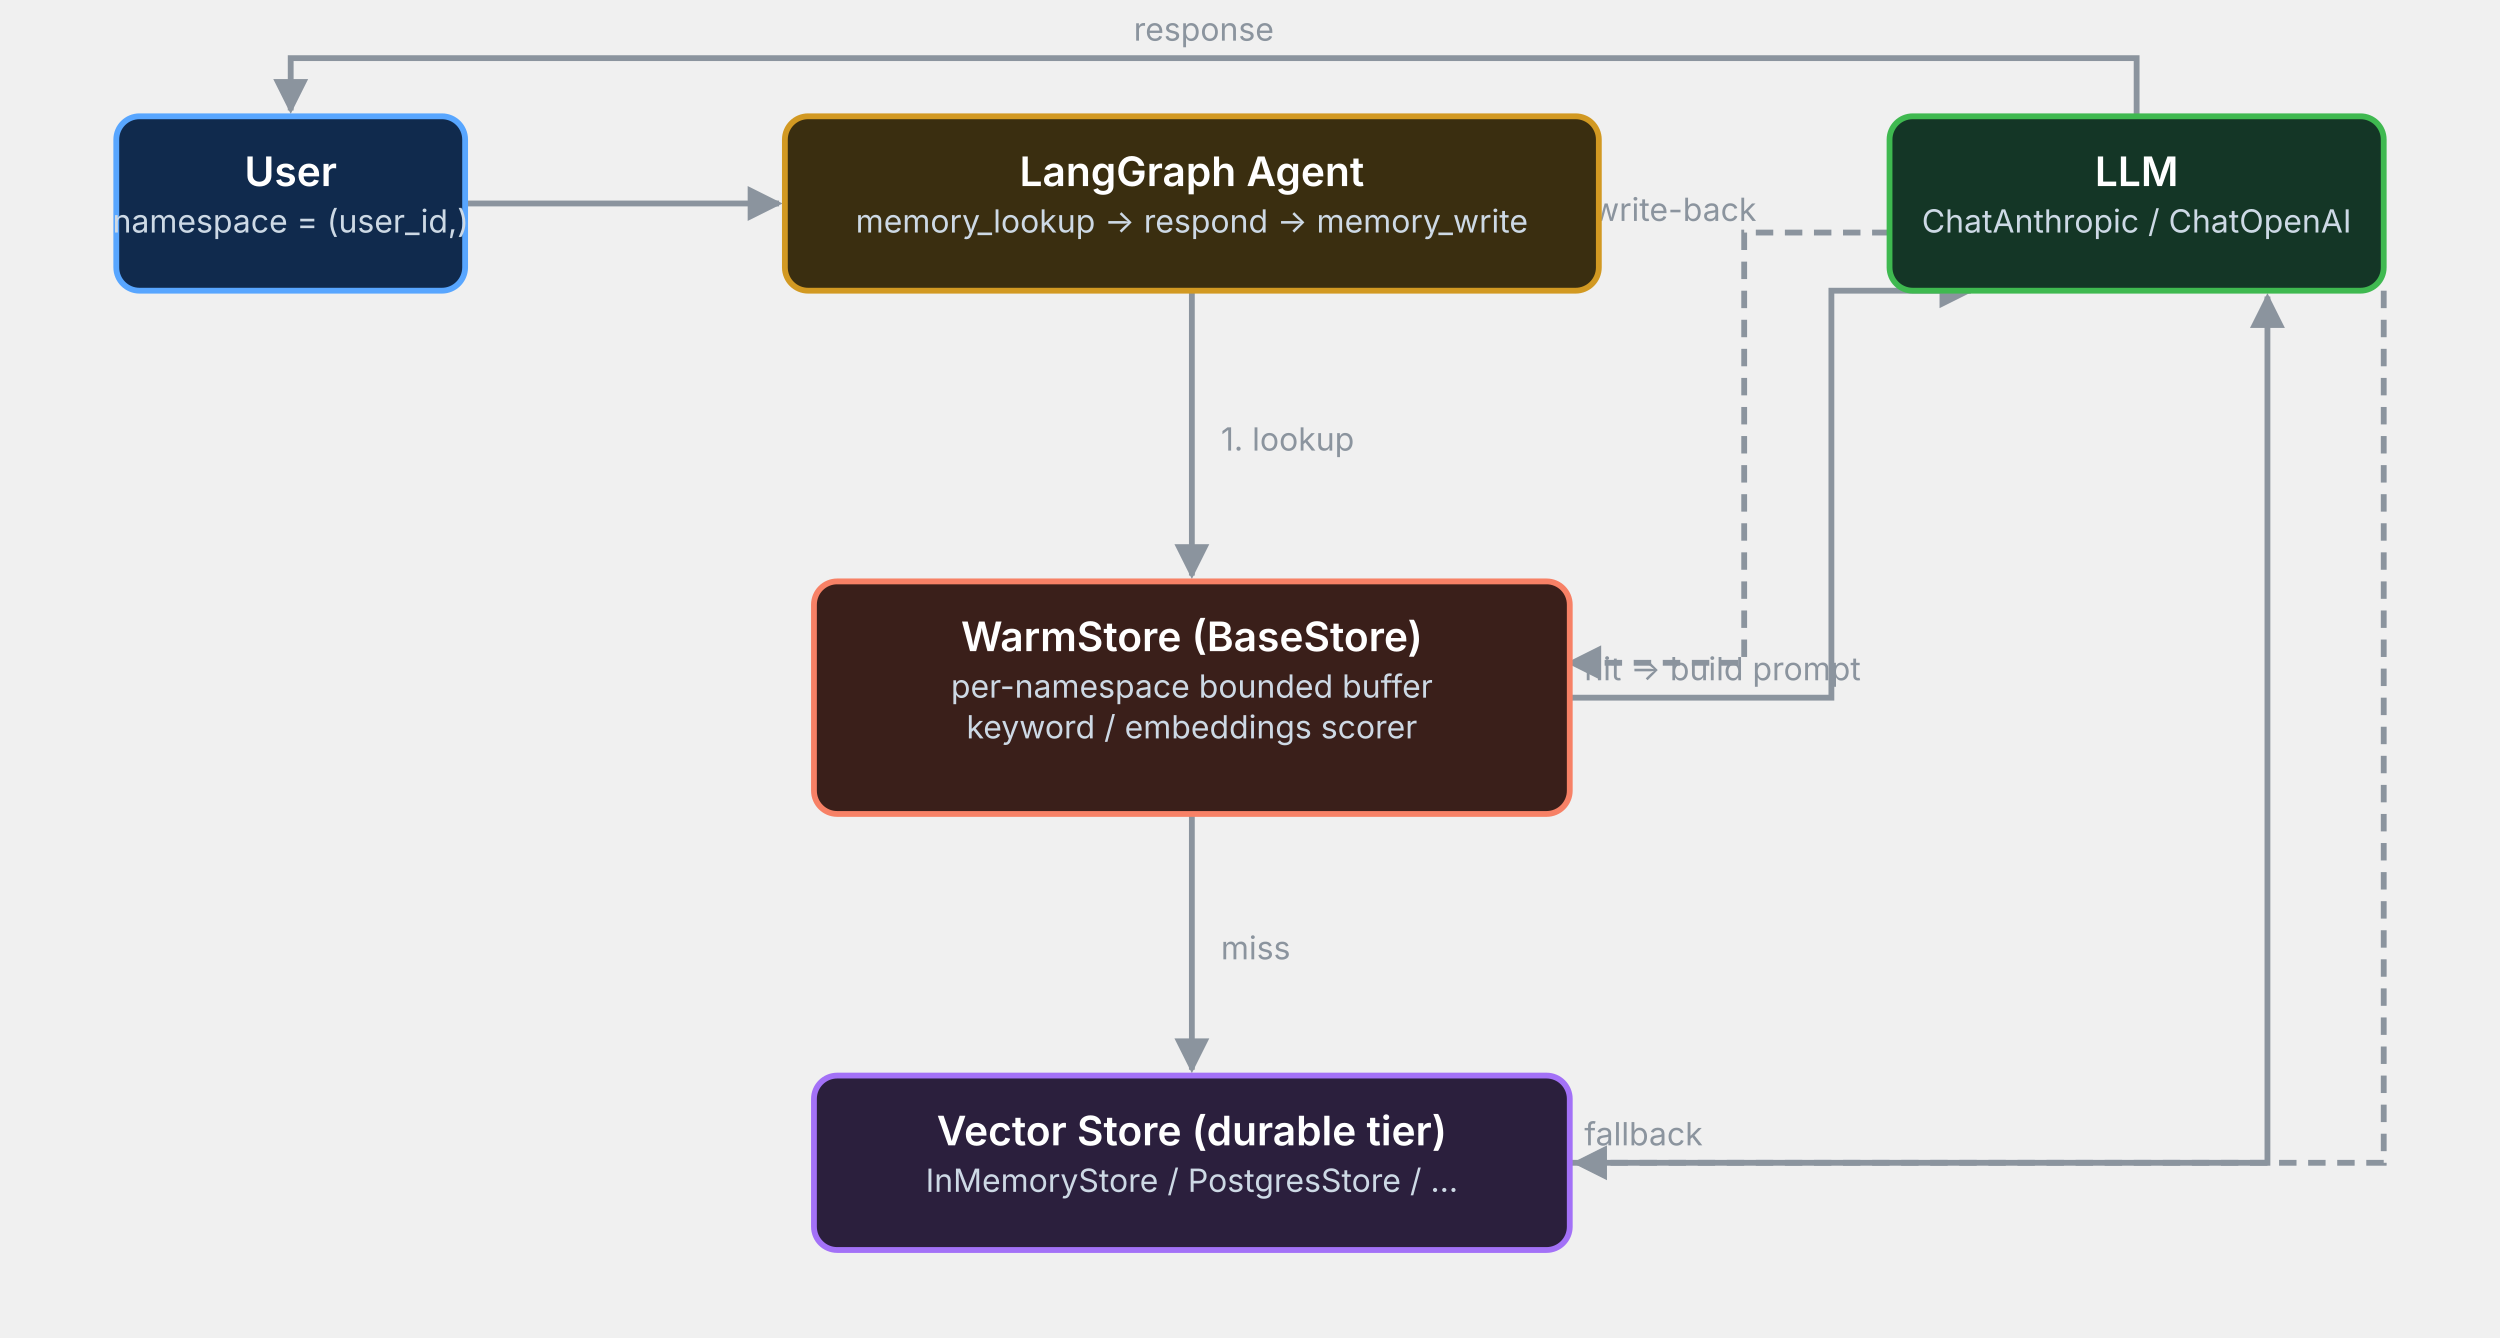
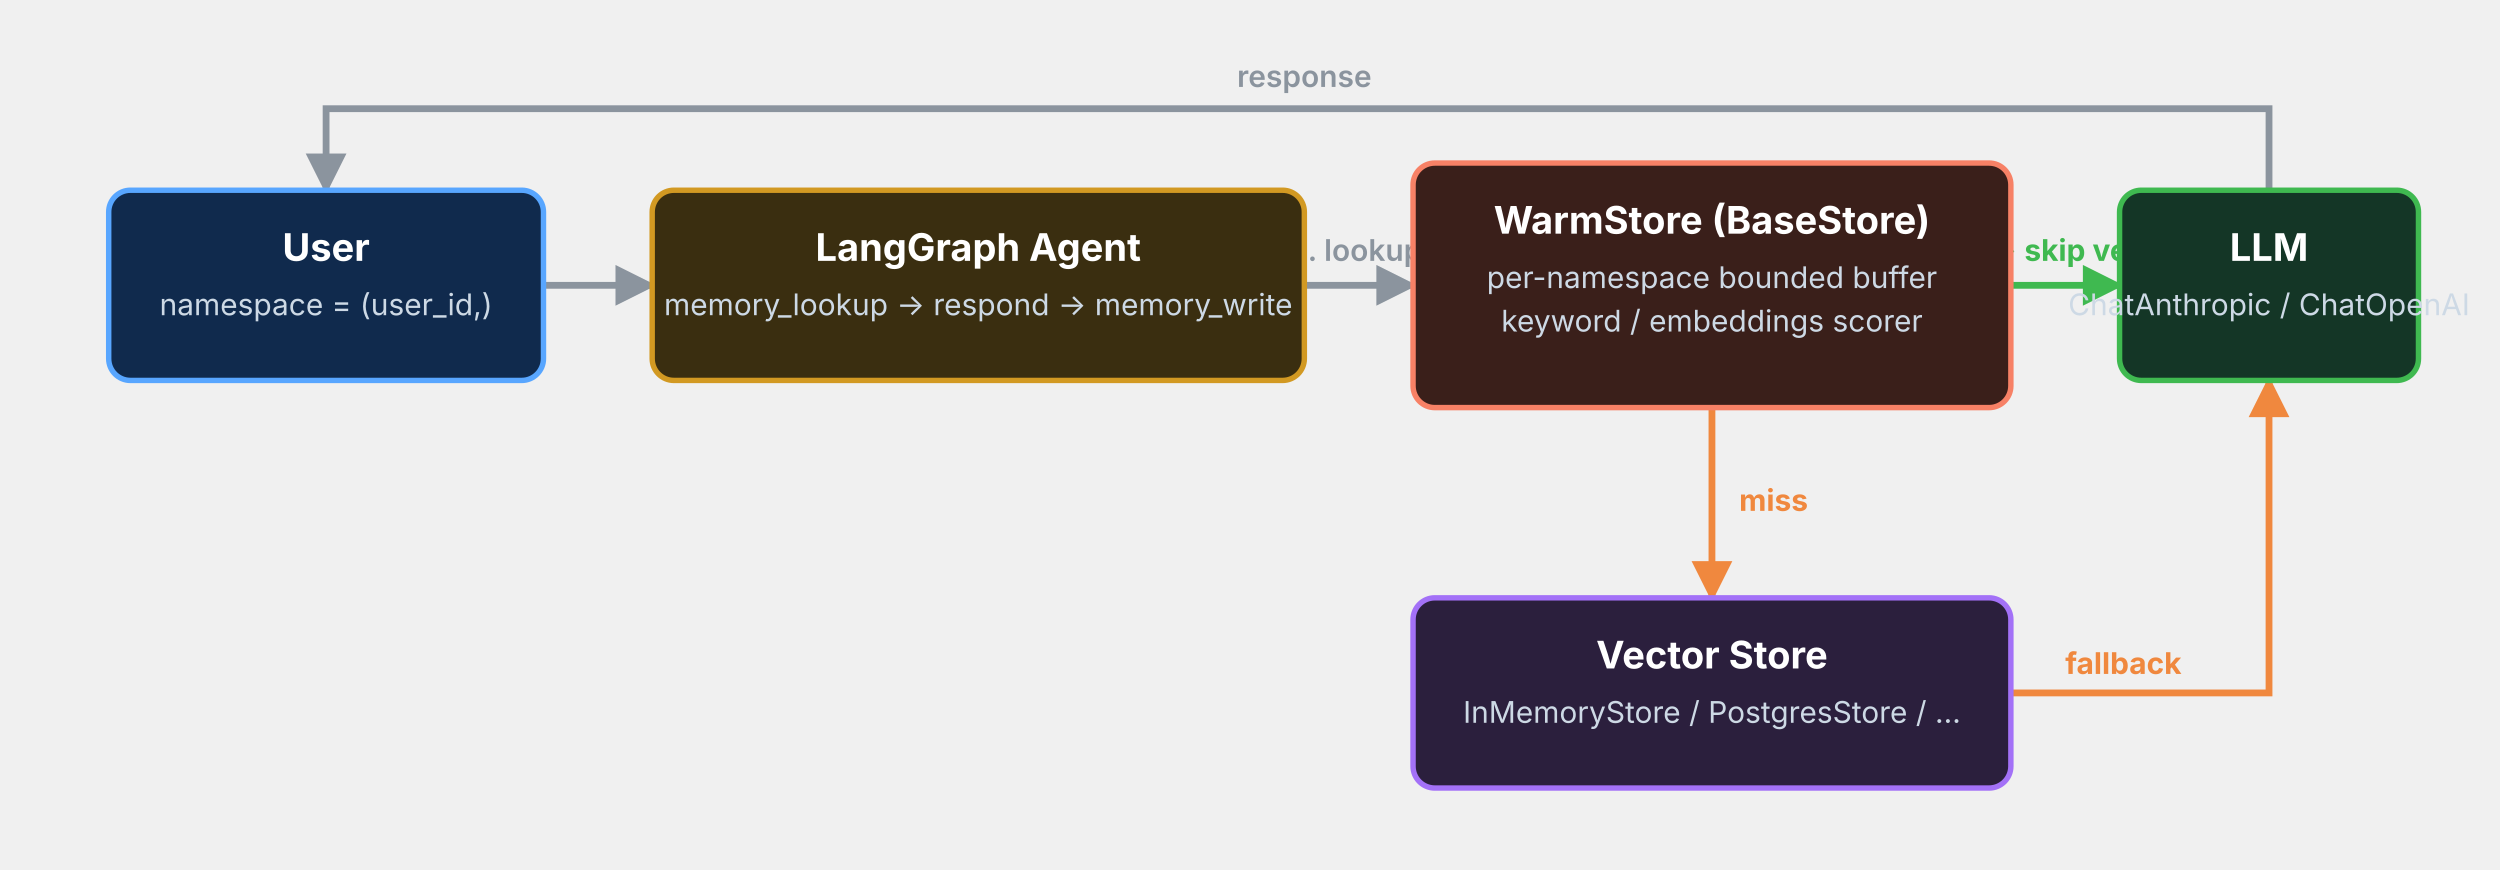
- <svg xmlns="http://www.w3.org/2000/svg" width="860" height="460" viewBox="0 0 860 460" content="%3Cmxfile%20host%3D%22app.diagrams.net%22%20type%3D%22device%22%20version%3D%2222.0.0%22%3E%0A%20%20%3Cdiagram%20name%3D%22WarmMemory%20architecture%22%20id%3D%22warm-memory%22%3E%0A%20%20%20%20%3CmxGraphModel%20dx%3D%22850%22%20dy%3D%22500%22%20grid%3D%221%22%20gridSize%3D%2210%22%20guides%3D%221%22%20tooltips%3D%221%22%20connect%3D%221%22%20arrows%3D%221%22%20fold%3D%221%22%20page%3D%221%22%20pageScale%3D%221%22%20pageWidth%3D%22850%22%20pageHeight%3D%22500%22%20math%3D%220%22%20shadow%3D%220%22%3E%0A%20%20%20%20%20%20%3Croot%3E%0A%20%20%20%20%20%20%20%20%3CmxCell%20id%3D%220%22%2F%3E%0A%20%20%20%20%20%20%20%20%3CmxCell%20id%3D%221%22%20parent%3D%220%22%2F%3E%0A%0A%20%20%20%20%20%20%20%20%3CmxCell%20id%3D%22user%22%20value%3D%22User%26%2310%3B%26lt%3Bfont%20style%3D%26quot%3Bfont-size%3A%2011px%26quot%3B%20color%3D%26quot%3B%23cdd9e5%26quot%3B%26gt%3Bnamespace%20%3D%20%28user_id%2C%29%26lt%3B%2Ffont%26gt%3B%22%20style%3D%22rounded%3D1%3BwhiteSpace%3Dwrap%3Bhtml%3D1%3BfillColor%3D%23102A4D%3BstrokeColor%3D%2358A6FF%3BstrokeWidth%3D2%3BfontColor%3D%23FFFFFF%3BfontSize%3D14%3BfontStyle%3D1%22%20vertex%3D%221%22%20parent%3D%221%22%3E%0A%20%20%20%20%20%20%20%20%20%20%3CmxGeometry%20x%3D%2240%22%20y%3D%2240%22%20width%3D%22120%22%20height%3D%2260%22%20as%3D%22geometry%22%2F%3E%0A%20%20%20%20%20%20%20%20%3C%2FmxCell%3E%0A%0A%20%20%20%20%20%20%20%20%3CmxCell%20id%3D%22agent%22%20value%3D%22LangGraph%20Agent%26%2310%3B%26lt%3Bfont%20style%3D%26quot%3Bfont-size%3A%2011px%26quot%3B%20color%3D%26quot%3B%23cdd9e5%26quot%3B%26gt%3Bmemory_lookup%20%E2%86%92%20respond%20%E2%86%92%20memory_write%26lt%3B%2Ffont%26gt%3B%22%20style%3D%22rounded%3D1%3BwhiteSpace%3Dwrap%3Bhtml%3D1%3BfillColor%3D%233A2E10%3BstrokeColor%3D%23D29922%3BstrokeWidth%3D2%3BfontColor%3D%23FFFFFF%3BfontSize%3D14%3BfontStyle%3D1%22%20vertex%3D%221%22%20parent%3D%221%22%3E%0A%20%20%20%20%20%20%20%20%20%20%3CmxGeometry%20x%3D%22270%22%20y%3D%2240%22%20width%3D%22280%22%20height%3D%2260%22%20as%3D%22geometry%22%2F%3E%0A%20%20%20%20%20%20%20%20%3C%2FmxCell%3E%0A%0A%20%20%20%20%20%20%20%20%3CmxCell%20id%3D%22llm%22%20value%3D%22LLM%26%2310%3B%26lt%3Bfont%20style%3D%26quot%3Bfont-size%3A%2011px%26quot%3B%20color%3D%26quot%3B%23cdd9e5%26quot%3B%26gt%3BChatAnthropic%20%2F%20ChatOpenAI%20%2F%20%E2%80%A6%26lt%3B%2Ffont%26gt%3B%22%20style%3D%22rounded%3D1%3BwhiteSpace%3Dwrap%3Bhtml%3D1%3BfillColor%3D%23143626%3BstrokeColor%3D%233FB950%3BstrokeWidth%3D2%3BfontColor%3D%23FFFFFF%3BfontSize%3D14%3BfontStyle%3D1%22%20vertex%3D%221%22%20parent%3D%221%22%3E%0A%20%20%20%20%20%20%20%20%20%20%3CmxGeometry%20x%3D%22650%22%20y%3D%2240%22%20width%3D%22170%22%20height%3D%2260%22%20as%3D%22geometry%22%2F%3E%0A%20%20%20%20%20%20%20%20%3C%2FmxCell%3E%0A%0A%20%20%20%20%20%20%20%20%3CmxCell%20id%3D%22warm%22%20value%3D%22WarmStore%20%28BaseStore%29%26%2310%3B%26lt%3Bfont%20style%3D%26quot%3Bfont-size%3A%2011px%26quot%3B%20color%3D%26quot%3B%23cdd9e5%26quot%3B%26gt%3Bper-namespace%20bounded%20buffer%26%2310%3Bkeyword%20%2F%20embeddings%20scorer%26lt%3B%2Ffont%26gt%3B%22%20style%3D%22rounded%3D1%3BwhiteSpace%3Dwrap%3Bhtml%3D1%3BfillColor%3D%233A1F1A%3BstrokeColor%3D%23F78166%3BstrokeWidth%3D2%3BfontColor%3D%23FFFFFF%3BfontSize%3D14%3BfontStyle%3D1%22%20vertex%3D%221%22%20parent%3D%221%22%3E%0A%20%20%20%20%20%20%20%20%20%20%3CmxGeometry%20x%3D%22280%22%20y%3D%22200%22%20width%3D%22260%22%20height%3D%2280%22%20as%3D%22geometry%22%2F%3E%0A%20%20%20%20%20%20%20%20%3C%2FmxCell%3E%0A%0A%20%20%20%20%20%20%20%20%3CmxCell%20id%3D%22vector%22%20value%3D%22Vector%20Store%20%28durable%20tier%29%26%2310%3B%26lt%3Bfont%20style%3D%26quot%3Bfont-size%3A%2011px%26quot%3B%20color%3D%26quot%3B%23cdd9e5%26quot%3B%26gt%3BInMemoryStore%20%2F%20PostgresStore%20%2F%20%E2%80%A6%26lt%3B%2Ffont%26gt%3B%22%20style%3D%22rounded%3D1%3BwhiteSpace%3Dwrap%3Bhtml%3D1%3BfillColor%3D%232B1F3D%3BstrokeColor%3D%23A371F7%3BstrokeWidth%3D2%3BfontColor%3D%23FFFFFF%3BfontSize%3D14%3BfontStyle%3D1%22%20vertex%3D%221%22%20parent%3D%221%22%3E%0A%20%20%20%20%20%20%20%20%20%20%3CmxGeometry%20x%3D%22280%22%20y%3D%22370%22%20width%3D%22260%22%20height%3D%2260%22%20as%3D%22geometry%22%2F%3E%0A%20%20%20%20%20%20%20%20%3C%2FmxCell%3E%0A%0A%20%20%20%20%20%20%20%20%3CmxCell%20id%3D%22e1%22%20style%3D%22endArrow%3Dclassic%3Bhtml%3D1%3BstrokeColor%3D%238B949E%3BstrokeWidth%3D2%3BexitX%3D1%3BexitY%3D0.5%3BentryX%3D0%3BentryY%3D0.5%3B%22%20edge%3D%221%22%20parent%3D%221%22%20source%3D%22user%22%20target%3D%22agent%22%2F%3E%0A%20%20%20%20%20%20%20%20%3CmxCell%20id%3D%22e2%22%20value%3D%221.%20lookup%22%20style%3D%22endArrow%3Dclassic%3Bhtml%3D1%3BstrokeColor%3D%238B949E%3BstrokeWidth%3D2%3BexitX%3D0.5%3BexitY%3D1%3BentryX%3D0.5%3BentryY%3D0%3BfontColor%3D%238B949E%3BfontSize%3D11%22%20edge%3D%221%22%20parent%3D%221%22%20source%3D%22agent%22%20target%3D%22warm%22%2F%3E%0A%20%20%20%20%20%20%20%20%3CmxCell%20id%3D%22e3%22%20value%3D%22hit%20%E2%86%92%20build%20prompt%22%20style%3D%22endArrow%3Dclassic%3Bhtml%3D1%3BstrokeColor%3D%238B949E%3BstrokeWidth%3D2%3BexitX%3D1%3BexitY%3D0.5%3BentryX%3D0.5%3BentryY%3D1%3BfontColor%3D%238B949E%3BfontSize%3D11%22%20edge%3D%221%22%20parent%3D%221%22%20source%3D%22warm%22%20target%3D%22llm%22%2F%3E%0A%20%20%20%20%20%20%20%20%3CmxCell%20id%3D%22e4%22%20value%3D%22miss%22%20style%3D%22endArrow%3Dclassic%3Bhtml%3D1%3BstrokeColor%3D%238B949E%3BstrokeWidth%3D2%3BexitX%3D0.5%3BexitY%3D1%3BentryX%3D0.5%3BentryY%3D0%3BfontColor%3D%238B949E%3BfontSize%3D11%22%20edge%3D%221%22%20parent%3D%221%22%20source%3D%22warm%22%20target%3D%22vector%22%2F%3E%0A%20%20%20%20%20%20%20%20%3CmxCell%20id%3D%22e5%22%20value%3D%22fallback%22%20style%3D%22endArrow%3Dclassic%3Bhtml%3D1%3BstrokeColor%3D%238B949E%3BstrokeWidth%3D2%3BexitX%3D1%3BexitY%3D0.5%3BentryX%3D1%3BentryY%3D1%3BfontColor%3D%238B949E%3BfontSize%3D11%22%20edge%3D%221%22%20parent%3D%221%22%20source%3D%22vector%22%20target%3D%22llm%22%2F%3E%0A%20%20%20%20%20%20%20%20%3CmxCell%20id%3D%22e6%22%20value%3D%22response%22%20style%3D%22endArrow%3Dclassic%3Bhtml%3D1%3BstrokeColor%3D%238B949E%3BstrokeWidth%3D2%3BexitX%3D0%3BexitY%3D0%3BentryX%3D1%3BentryY%3D0%3BfontColor%3D%238B949E%3BfontSize%3D11%22%20edge%3D%221%22%20parent%3D%221%22%20source%3D%22llm%22%20target%3D%22user%22%2F%3E%0A%20%20%20%20%20%20%20%20%3CmxCell%20id%3D%22e7%22%20value%3D%22write-back%22%20style%3D%22endArrow%3Dclassic%3Bhtml%3D1%3BstrokeColor%3D%238B949E%3BstrokeWidth%3D2%3Bdashed%3D1%3BexitX%3D0%3BexitY%3D0.5%3BentryX%3D1%3BentryY%3D0.5%3BfontColor%3D%238B949E%3BfontSize%3D11%22%20edge%3D%221%22%20parent%3D%221%22%20source%3D%22llm%22%20target%3D%22warm%22%2F%3E%0A%20%20%20%20%20%20%20%20%3CmxCell%20id%3D%22e8%22%20value%3D%22write-back%22%20style%3D%22endArrow%3Dclassic%3Bhtml%3D1%3BstrokeColor%3D%238B949E%3BstrokeWidth%3D2%3Bdashed%3D1%3BexitX%3D1%3BexitY%3D1%3BentryX%3D1%3BentryY%3D0.5%3BfontColor%3D%238B949E%3BfontSize%3D11%22%20edge%3D%221%22%20parent%3D%221%22%20source%3D%22llm%22%20target%3D%22vector%22%2F%3E%0A%0A%20%20%20%20%20%20%3C%2Froot%3E%0A%20%20%20%20%3C%2FmxGraphModel%3E%0A%20%20%3C%2Fdiagram%3E%0A%3C%2Fmxfile%3E">
+ <svg xmlns="http://www.w3.org/2000/svg" width="920" height="320" viewBox="0 0 920 320" content="%3Cmxfile%20host%3D%22app.diagrams.net%22%20type%3D%22device%22%20version%3D%2222.0.0%22%3E%0A%20%20%3Cdiagram%20name%3D%22WarmMemory%20architecture%22%20id%3D%22warm-memory%22%3E%0A%20%20%20%20%3CmxGraphModel%20dx%3D%22920%22%20dy%3D%22320%22%20grid%3D%221%22%20gridSize%3D%2210%22%20guides%3D%221%22%20tooltips%3D%221%22%20connect%3D%221%22%20arrows%3D%221%22%20fold%3D%221%22%20page%3D%221%22%20pageScale%3D%221%22%20pageWidth%3D%22920%22%20pageHeight%3D%22320%22%20math%3D%220%22%20shadow%3D%220%22%3E%0A%20%20%20%20%20%20%3Croot%3E%0A%20%20%20%20%20%20%20%20%3CmxCell%20id%3D%220%22%2F%3E%0A%20%20%20%20%20%20%20%20%3CmxCell%20id%3D%221%22%20parent%3D%220%22%2F%3E%0A%0A%20%20%20%20%20%20%20%20%3CmxCell%20id%3D%22user%22%20value%3D%22%26lt%3Bb%26gt%3BUser%26lt%3B%2Fb%26gt%3B%26%2310%3B%26lt%3Bfont%20style%3D%26quot%3Bfont-size%3A%2011px%26quot%3B%20color%3D%26quot%3B%23cdd9e5%26quot%3B%26gt%3Bnamespace%20%3D%20%28user_id%2C%29%26lt%3B%2Ffont%26gt%3B%22%20style%3D%22rounded%3D1%3BwhiteSpace%3Dwrap%3Bhtml%3D1%3BfillColor%3D%23102A4D%3BstrokeColor%3D%2358A6FF%3BstrokeWidth%3D2%3BfontColor%3D%23FFFFFF%3BfontSize%3D13%22%20vertex%3D%221%22%20parent%3D%221%22%3E%0A%20%20%20%20%20%20%20%20%20%20%3CmxGeometry%20x%3D%2240%22%20y%3D%2270%22%20width%3D%22160%22%20height%3D%2270%22%20as%3D%22geometry%22%2F%3E%0A%20%20%20%20%20%20%20%20%3C%2FmxCell%3E%0A%0A%20%20%20%20%20%20%20%20%3CmxCell%20id%3D%22agent%22%20value%3D%22%26lt%3Bb%26gt%3BLangGraph%20Agent%26lt%3B%2Fb%26gt%3B%26%2310%3B%26lt%3Bfont%20style%3D%26quot%3Bfont-size%3A%2011px%26quot%3B%20color%3D%26quot%3B%23cdd9e5%26quot%3B%26gt%3Bmemory_lookup%20%E2%86%92%20respond%20%E2%86%92%20memory_write%26lt%3B%2Ffont%26gt%3B%22%20style%3D%22rounded%3D1%3BwhiteSpace%3Dwrap%3Bhtml%3D1%3BfillColor%3D%233A2E10%3BstrokeColor%3D%23D29922%3BstrokeWidth%3D2%3BfontColor%3D%23FFFFFF%3BfontSize%3D13%22%20vertex%3D%221%22%20parent%3D%221%22%3E%0A%20%20%20%20%20%20%20%20%20%20%3CmxGeometry%20x%3D%22240%22%20y%3D%2270%22%20width%3D%22240%22%20height%3D%2270%22%20as%3D%22geometry%22%2F%3E%0A%20%20%20%20%20%20%20%20%3C%2FmxCell%3E%0A%0A%20%20%20%20%20%20%20%20%3CmxCell%20id%3D%22warm%22%20value%3D%22%26lt%3Bb%26gt%3BWarmStore%20%28BaseStore%29%26lt%3B%2Fb%26gt%3B%26%2310%3B%26lt%3Bfont%20style%3D%26quot%3Bfont-size%3A%2011px%26quot%3B%20color%3D%26quot%3B%23cdd9e5%26quot%3B%26gt%3Bper-namespace%20bounded%20buffer%26%2310%3Bkeyword%20%2F%20embeddings%20scorer%26lt%3B%2Ffont%26gt%3B%22%20style%3D%22rounded%3D1%3BwhiteSpace%3Dwrap%3Bhtml%3D1%3BfillColor%3D%233A1F1A%3BstrokeColor%3D%23F78166%3BstrokeWidth%3D2%3BfontColor%3D%23FFFFFF%3BfontSize%3D13%22%20vertex%3D%221%22%20parent%3D%221%22%3E%0A%20%20%20%20%20%20%20%20%20%20%3CmxGeometry%20x%3D%22520%22%20y%3D%2260%22%20width%3D%22220%22%20height%3D%2290%22%20as%3D%22geometry%22%2F%3E%0A%20%20%20%20%20%20%20%20%3C%2FmxCell%3E%0A%0A%20%20%20%20%20%20%20%20%3CmxCell%20id%3D%22llm%22%20value%3D%22%26lt%3Bb%26gt%3BLLM%26lt%3B%2Fb%26gt%3B%26%2310%3B%26lt%3Bfont%20style%3D%26quot%3Bfont-size%3A%2011px%26quot%3B%20color%3D%26quot%3B%23cdd9e5%26quot%3B%26gt%3BChatAnthropic%20%2F%20ChatOpenAI%26lt%3B%2Ffont%26gt%3B%22%20style%3D%22rounded%3D1%3BwhiteSpace%3Dwrap%3Bhtml%3D1%3BfillColor%3D%23143626%3BstrokeColor%3D%233FB950%3BstrokeWidth%3D2%3BfontColor%3D%23FFFFFF%3BfontSize%3D13%22%20vertex%3D%221%22%20parent%3D%221%22%3E%0A%20%20%20%20%20%20%20%20%20%20%3CmxGeometry%20x%3D%22780%22%20y%3D%2270%22%20width%3D%22110%22%20height%3D%2270%22%20as%3D%22geometry%22%2F%3E%0A%20%20%20%20%20%20%20%20%3C%2FmxCell%3E%0A%0A%20%20%20%20%20%20%20%20%3CmxCell%20id%3D%22vector%22%20value%3D%22%26lt%3Bb%26gt%3BVector%20Store%26lt%3B%2Fb%26gt%3B%26%2310%3B%26lt%3Bfont%20style%3D%26quot%3Bfont-size%3A%2011px%26quot%3B%20color%3D%26quot%3B%23cdd9e5%26quot%3B%26gt%3BInMemoryStore%20%2F%20PostgresStore%20%2F%20%E2%80%A6%26lt%3B%2Ffont%26gt%3B%22%20style%3D%22rounded%3D1%3BwhiteSpace%3Dwrap%3Bhtml%3D1%3BfillColor%3D%232B1F3D%3BstrokeColor%3D%23A371F7%3BstrokeWidth%3D2%3BfontColor%3D%23FFFFFF%3BfontSize%3D13%22%20vertex%3D%221%22%20parent%3D%221%22%3E%0A%20%20%20%20%20%20%20%20%20%20%3CmxGeometry%20x%3D%22520%22%20y%3D%22220%22%20width%3D%22220%22%20height%3D%2270%22%20as%3D%22geometry%22%2F%3E%0A%20%20%20%20%20%20%20%20%3C%2FmxCell%3E%0A%0A%20%20%20%20%20%20%20%20%3CmxCell%20id%3D%22e1%22%20style%3D%22endArrow%3Dclassic%3Bhtml%3D1%3BstrokeColor%3D%238B949E%3BstrokeWidth%3D2%3BexitX%3D1%3BexitY%3D0.5%3BentryX%3D0%3BentryY%3D0.5%22%20edge%3D%221%22%20parent%3D%221%22%20source%3D%22user%22%20target%3D%22agent%22%2F%3E%0A%20%20%20%20%20%20%20%20%3CmxCell%20id%3D%22e2%22%20value%3D%221.%20lookup%22%20style%3D%22endArrow%3Dclassic%3Bhtml%3D1%3BstrokeColor%3D%238B949E%3BstrokeWidth%3D2%3BexitX%3D1%3BexitY%3D0.5%3BentryX%3D0%3BentryY%3D0.5%3BfontColor%3D%238B949E%3BfontSize%3D11%3BlabelBackgroundColor%3Dnone%22%20edge%3D%221%22%20parent%3D%221%22%20source%3D%22agent%22%20target%3D%22warm%22%2F%3E%0A%20%20%20%20%20%20%20%20%3CmxCell%20id%3D%22e3%22%20value%3D%22hit%20%E2%86%92%20skip%20vector%22%20style%3D%22endArrow%3Dclassic%3Bhtml%3D1%3BstrokeColor%3D%233FB950%3BstrokeWidth%3D2.5%3BexitX%3D1%3BexitY%3D0.5%3BentryX%3D0%3BentryY%3D0.5%3BfontColor%3D%233FB950%3BfontSize%3D11%3BfontStyle%3D1%3BlabelBackgroundColor%3Dnone%22%20edge%3D%221%22%20parent%3D%221%22%20source%3D%22warm%22%20target%3D%22llm%22%2F%3E%0A%20%20%20%20%20%20%20%20%3CmxCell%20id%3D%22e4%22%20value%3D%22miss%22%20style%3D%22endArrow%3Dclassic%3Bhtml%3D1%3BstrokeColor%3D%23F0883E%3BstrokeWidth%3D2.5%3BexitX%3D0.5%3BexitY%3D1%3BentryX%3D0.5%3BentryY%3D0%3BfontColor%3D%23F0883E%3BfontSize%3D11%3BfontStyle%3D1%3BlabelBackgroundColor%3Dnone%22%20edge%3D%221%22%20parent%3D%221%22%20source%3D%22warm%22%20target%3D%22vector%22%2F%3E%0A%20%20%20%20%20%20%20%20%3CmxCell%20id%3D%22e5%22%20value%3D%22fallback%22%20style%3D%22endArrow%3Dclassic%3Bhtml%3D1%3BstrokeColor%3D%23F0883E%3BstrokeWidth%3D2.5%3BexitX%3D1%3BexitY%3D0.5%3BentryX%3D1%3BentryY%3D1%3BfontColor%3D%23F0883E%3BfontSize%3D11%3BfontStyle%3D1%3BlabelBackgroundColor%3Dnone%3BedgeStyle%3DorthogonalEdgeStyle%22%20edge%3D%221%22%20parent%3D%221%22%20source%3D%22vector%22%20target%3D%22llm%22%2F%3E%0A%20%20%20%20%20%20%20%20%3CmxCell%20id%3D%22e6%22%20value%3D%22response%22%20style%3D%22endArrow%3Dclassic%3Bhtml%3D1%3BstrokeColor%3D%238B949E%3BstrokeWidth%3D2%3BexitX%3D0.5%3BexitY%3D0%3BentryX%3D0.5%3BentryY%3D0%3BfontColor%3D%238B949E%3BfontSize%3D11%3BlabelBackgroundColor%3Dnone%3BedgeStyle%3DorthogonalEdgeStyle%22%20edge%3D%221%22%20parent%3D%221%22%20source%3D%22llm%22%20target%3D%22user%22%2F%3E%0A%0A%20%20%20%20%20%20%3C%2Froot%3E%0A%20%20%20%20%3C%2FmxGraphModel%3E%0A%20%20%3C%2Fdiagram%3E%0A%3C%2Fmxfile%3E">
  <defs>
    <marker id="arrow" viewBox="0 0 10 10" refX="9" refY="5" markerWidth="6" markerHeight="6" orient="auto-start-reverse">
      <path d="M0,0 L10,5 L0,10 z" fill="#8b949e" />
    </marker>
+     <marker id="arrow-hit" viewBox="0 0 10 10" refX="9" refY="5" markerWidth="6" markerHeight="6" orient="auto-start-reverse">
+       <path d="M0,0 L10,5 L0,10 z" fill="#3fb950" />
+     </marker>
+     <marker id="arrow-miss" viewBox="0 0 10 10" refX="9" refY="5" markerWidth="6" markerHeight="6" orient="auto-start-reverse">
+       <path d="M0,0 L10,5 L0,10 z" fill="#f0883e" />
+     </marker>
  </defs>
-   <path d="M160,70 L268,70" stroke="#8b949e" stroke-width="2" fill="none" marker-end="url(#arrow)" />
-   <path d="M410,100 L410,198" stroke="#8b949e" stroke-width="2" fill="none" marker-end="url(#arrow)" />
-   <text x="420" y="155" fill="#8b949e" font-family="-apple-system, BlinkMacSystemFont, Segoe UI, sans-serif" font-size="11">1. lookup</text>
-   <path d="M540,240 L630,240 L630,100 L678,100" stroke="#8b949e" stroke-width="2" fill="none" marker-end="url(#arrow)" />
-   <text x="545" y="234" fill="#8b949e" font-family="-apple-system, BlinkMacSystemFont, Segoe UI, sans-serif" font-size="11">hit → build prompt</text>
-   <path d="M410,280 L410,368" stroke="#8b949e" stroke-width="2" fill="none" marker-end="url(#arrow)" />
-   <text x="420" y="330" fill="#8b949e" font-family="-apple-system, BlinkMacSystemFont, Segoe UI, sans-serif" font-size="11">miss</text>
-   <path d="M540,400 L780,400 L780,102" stroke="#8b949e" stroke-width="2" fill="none" marker-end="url(#arrow)" />
-   <text x="545" y="394" fill="#8b949e" font-family="-apple-system, BlinkMacSystemFont, Segoe UI, sans-serif" font-size="11">fallback</text>
-   <path d="M735,40 L735,20 L100,20 L100,38" stroke="#8b949e" stroke-width="2" fill="none" marker-end="url(#arrow)" />
-   <text x="390" y="14" fill="#8b949e" font-family="-apple-system, BlinkMacSystemFont, Segoe UI, sans-serif" font-size="11">response</text>
-   <path d="M650,80 L600,80 L600,228 L540,228" stroke="#8b949e" stroke-width="2" fill="none" marker-end="url(#arrow)" stroke-dasharray="6 4" />
-   <text x="548" y="76" fill="#8b949e" font-family="-apple-system, BlinkMacSystemFont, Segoe UI, sans-serif" font-size="11">write-back</text>
-   <path d="M820,100 L820,400 L542,400" stroke="#8b949e" stroke-width="2" fill="none" marker-end="url(#arrow)" stroke-dasharray="6 4" />
+   <path d="M200,105 L240,105" stroke="#8b949e" stroke-width="2.5" fill="none" marker-end="url(#arrow)" />
+   <path d="M480,105 L520,105" stroke="#8b949e" stroke-width="2.5" fill="none" marker-end="url(#arrow)" />
+   <text x="500" y="96" text-anchor="middle" fill="#8b949e" font-family="-apple-system, BlinkMacSystemFont, Segoe UI, sans-serif" font-size="11" font-weight="600">1. lookup</text>
+   <path d="M740,105 L780,105" stroke="#3fb950" stroke-width="2.5" fill="none" marker-end="url(#arrow-hit)" />
+   <text x="760" y="96" text-anchor="middle" fill="#3fb950" font-family="-apple-system, BlinkMacSystemFont, Segoe UI, sans-serif" font-size="11" font-weight="700">hit → skip vector</text>
+   <path d="M630,150 L630,220" stroke="#f0883e" stroke-width="2.5" fill="none" marker-end="url(#arrow-miss)" />
+   <text x="640" y="188" text-anchor="start" fill="#f0883e" font-family="-apple-system, BlinkMacSystemFont, Segoe UI, sans-serif" font-size="11" font-weight="700">miss</text>
+   <path d="M740,255 L835,255 L835,140" stroke="#f0883e" stroke-width="2.5" fill="none" marker-end="url(#arrow-miss)" />
+   <text x="760" y="248" text-anchor="start" fill="#f0883e" font-family="-apple-system, BlinkMacSystemFont, Segoe UI, sans-serif" font-size="11" font-weight="700">fallback</text>
+   <path d="M835,70 L835,40 L120,40 L120,70" stroke="#8b949e" stroke-width="2.5" fill="none" marker-end="url(#arrow)" />
+   <text x="480" y="32" text-anchor="middle" fill="#8b949e" font-family="-apple-system, BlinkMacSystemFont, Segoe UI, sans-serif" font-size="11" font-weight="600">response</text>
  <g>
-     <rect x="40" y="40" width="120" height="60" rx="8" fill="#102A4D" stroke="#58A6FF" stroke-width="2" />
-     <text x="100" y="64" text-anchor="middle" fill="#ffffff" font-family="-apple-system, BlinkMacSystemFont, Segoe UI, sans-serif" font-size="14" font-weight="600">User</text>
-     <text x="100" y="80" text-anchor="middle" fill="#cdd9e5" font-family="-apple-system, BlinkMacSystemFont, Segoe UI, sans-serif" font-size="11">namespace = (user_id,)</text>
+     <rect x="40" y="70" width="160" height="70" rx="8" fill="#102A4D" stroke="#58A6FF" stroke-width="2" />
+     <text x="120.0" y="96" text-anchor="middle" fill="#ffffff" font-family="-apple-system, BlinkMacSystemFont, Segoe UI, sans-serif" font-size="14" font-weight="700">User</text>
+     <text x="120.0" y="116" text-anchor="middle" fill="#cdd9e5" font-family="-apple-system, BlinkMacSystemFont, Segoe UI, sans-serif" font-size="11" font-weight="400">namespace = (user_id,)</text>
  </g>
  <g>
-     <rect x="270" y="40" width="280" height="60" rx="8" fill="#3A2E10" stroke="#D29922" stroke-width="2" />
-     <text x="410" y="64" text-anchor="middle" fill="#ffffff" font-family="-apple-system, BlinkMacSystemFont, Segoe UI, sans-serif" font-size="14" font-weight="600">LangGraph Agent</text>
-     <text x="410" y="80" text-anchor="middle" fill="#cdd9e5" font-family="-apple-system, BlinkMacSystemFont, Segoe UI, sans-serif" font-size="11">memory_lookup → respond → memory_write</text>
+     <rect x="240" y="70" width="240" height="70" rx="8" fill="#3A2E10" stroke="#D29922" stroke-width="2" />
+     <text x="360.0" y="96" text-anchor="middle" fill="#ffffff" font-family="-apple-system, BlinkMacSystemFont, Segoe UI, sans-serif" font-size="14" font-weight="700">LangGraph Agent</text>
+     <text x="360.0" y="116" text-anchor="middle" fill="#cdd9e5" font-family="-apple-system, BlinkMacSystemFont, Segoe UI, sans-serif" font-size="11" font-weight="400">memory_lookup → respond → memory_write</text>
  </g>
  <g>
-     <rect x="650" y="40" width="170" height="60" rx="8" fill="#143626" stroke="#3FB950" stroke-width="2" />
-     <text x="735" y="64" text-anchor="middle" fill="#ffffff" font-family="-apple-system, BlinkMacSystemFont, Segoe UI, sans-serif" font-size="14" font-weight="600">LLM</text>
-     <text x="735" y="80" text-anchor="middle" fill="#cdd9e5" font-family="-apple-system, BlinkMacSystemFont, Segoe UI, sans-serif" font-size="11">ChatAnthropic / ChatOpenAI</text>
+     <rect x="520" y="60" width="220" height="90" rx="8" fill="#3A1F1A" stroke="#F78166" stroke-width="2" />
+     <text x="630.0" y="86" text-anchor="middle" fill="#ffffff" font-family="-apple-system, BlinkMacSystemFont, Segoe UI, sans-serif" font-size="14" font-weight="700">WarmStore (BaseStore)</text>
+     <text x="630.0" y="106" text-anchor="middle" fill="#cdd9e5" font-family="-apple-system, BlinkMacSystemFont, Segoe UI, sans-serif" font-size="11" font-weight="400">per-namespace bounded buffer</text>
+     <text x="630.0" y="122" text-anchor="middle" fill="#cdd9e5" font-family="-apple-system, BlinkMacSystemFont, Segoe UI, sans-serif" font-size="11" font-weight="400">keyword / embeddings scorer</text>
  </g>
  <g>
-     <rect x="280" y="200" width="260" height="80" rx="8" fill="#3A1F1A" stroke="#F78166" stroke-width="2" />
-     <text x="410" y="224" text-anchor="middle" fill="#ffffff" font-family="-apple-system, BlinkMacSystemFont, Segoe UI, sans-serif" font-size="14" font-weight="600">WarmStore (BaseStore)</text>
-     <text x="410" y="240" text-anchor="middle" fill="#cdd9e5" font-family="-apple-system, BlinkMacSystemFont, Segoe UI, sans-serif" font-size="11">per-namespace bounded buffer</text>
-     <text x="410" y="254" text-anchor="middle" fill="#cdd9e5" font-family="-apple-system, BlinkMacSystemFont, Segoe UI, sans-serif" font-size="11">keyword / embeddings scorer</text>
+     <rect x="780" y="70" width="110" height="70" rx="8" fill="#143626" stroke="#3FB950" stroke-width="2" />
+     <text x="835.0" y="96" text-anchor="middle" fill="#ffffff" font-family="-apple-system, BlinkMacSystemFont, Segoe UI, sans-serif" font-size="14" font-weight="700">LLM</text>
+     <text x="835.0" y="116" text-anchor="middle" fill="#cdd9e5" font-family="-apple-system, BlinkMacSystemFont, Segoe UI, sans-serif" font-size="11" font-weight="400">ChatAnthropic / ChatOpenAI</text>
  </g>
  <g>
-     <rect x="280" y="370" width="260" height="60" rx="8" fill="#2B1F3D" stroke="#A371F7" stroke-width="2" />
-     <text x="410" y="394" text-anchor="middle" fill="#ffffff" font-family="-apple-system, BlinkMacSystemFont, Segoe UI, sans-serif" font-size="14" font-weight="600">Vector Store (durable tier)</text>
-     <text x="410" y="410" text-anchor="middle" fill="#cdd9e5" font-family="-apple-system, BlinkMacSystemFont, Segoe UI, sans-serif" font-size="11">InMemoryStore / PostgresStore / …</text>
+     <rect x="520" y="220" width="220" height="70" rx="8" fill="#2B1F3D" stroke="#A371F7" stroke-width="2" />
+     <text x="630.0" y="246" text-anchor="middle" fill="#ffffff" font-family="-apple-system, BlinkMacSystemFont, Segoe UI, sans-serif" font-size="14" font-weight="700">Vector Store</text>
+     <text x="630.0" y="266" text-anchor="middle" fill="#cdd9e5" font-family="-apple-system, BlinkMacSystemFont, Segoe UI, sans-serif" font-size="11" font-weight="400">InMemoryStore / PostgresStore / …</text>
  </g>
</svg>
